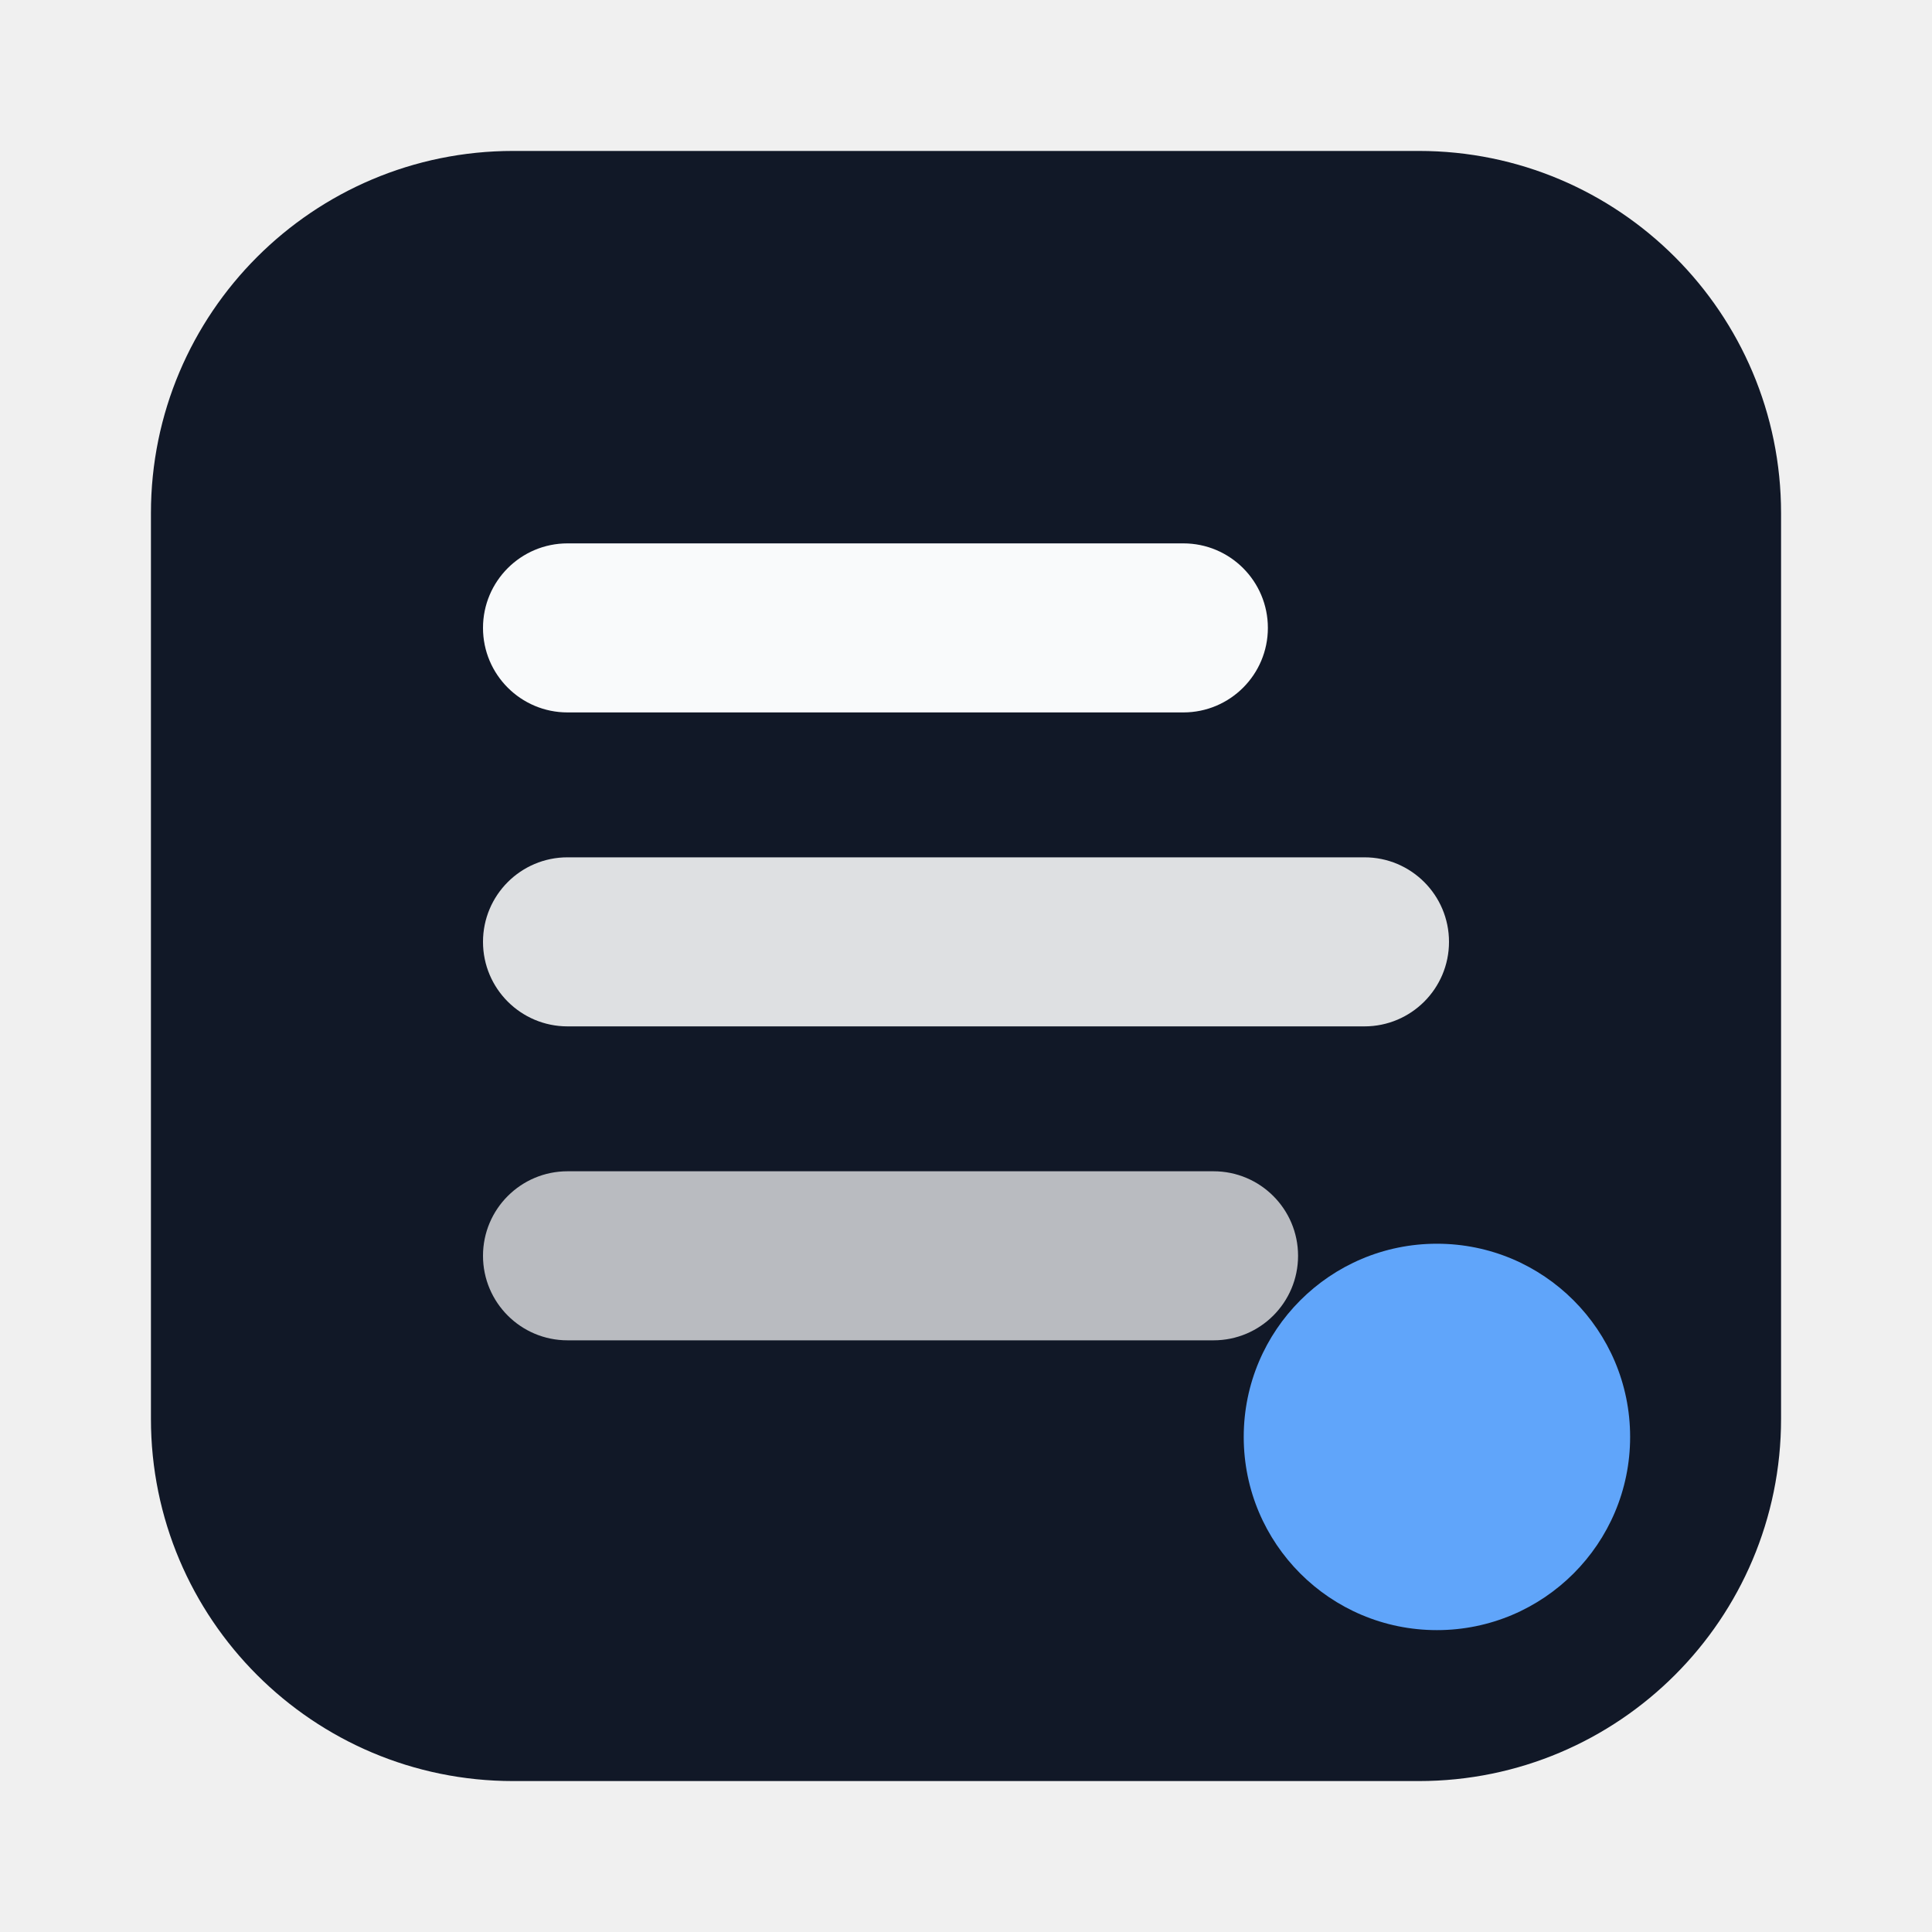
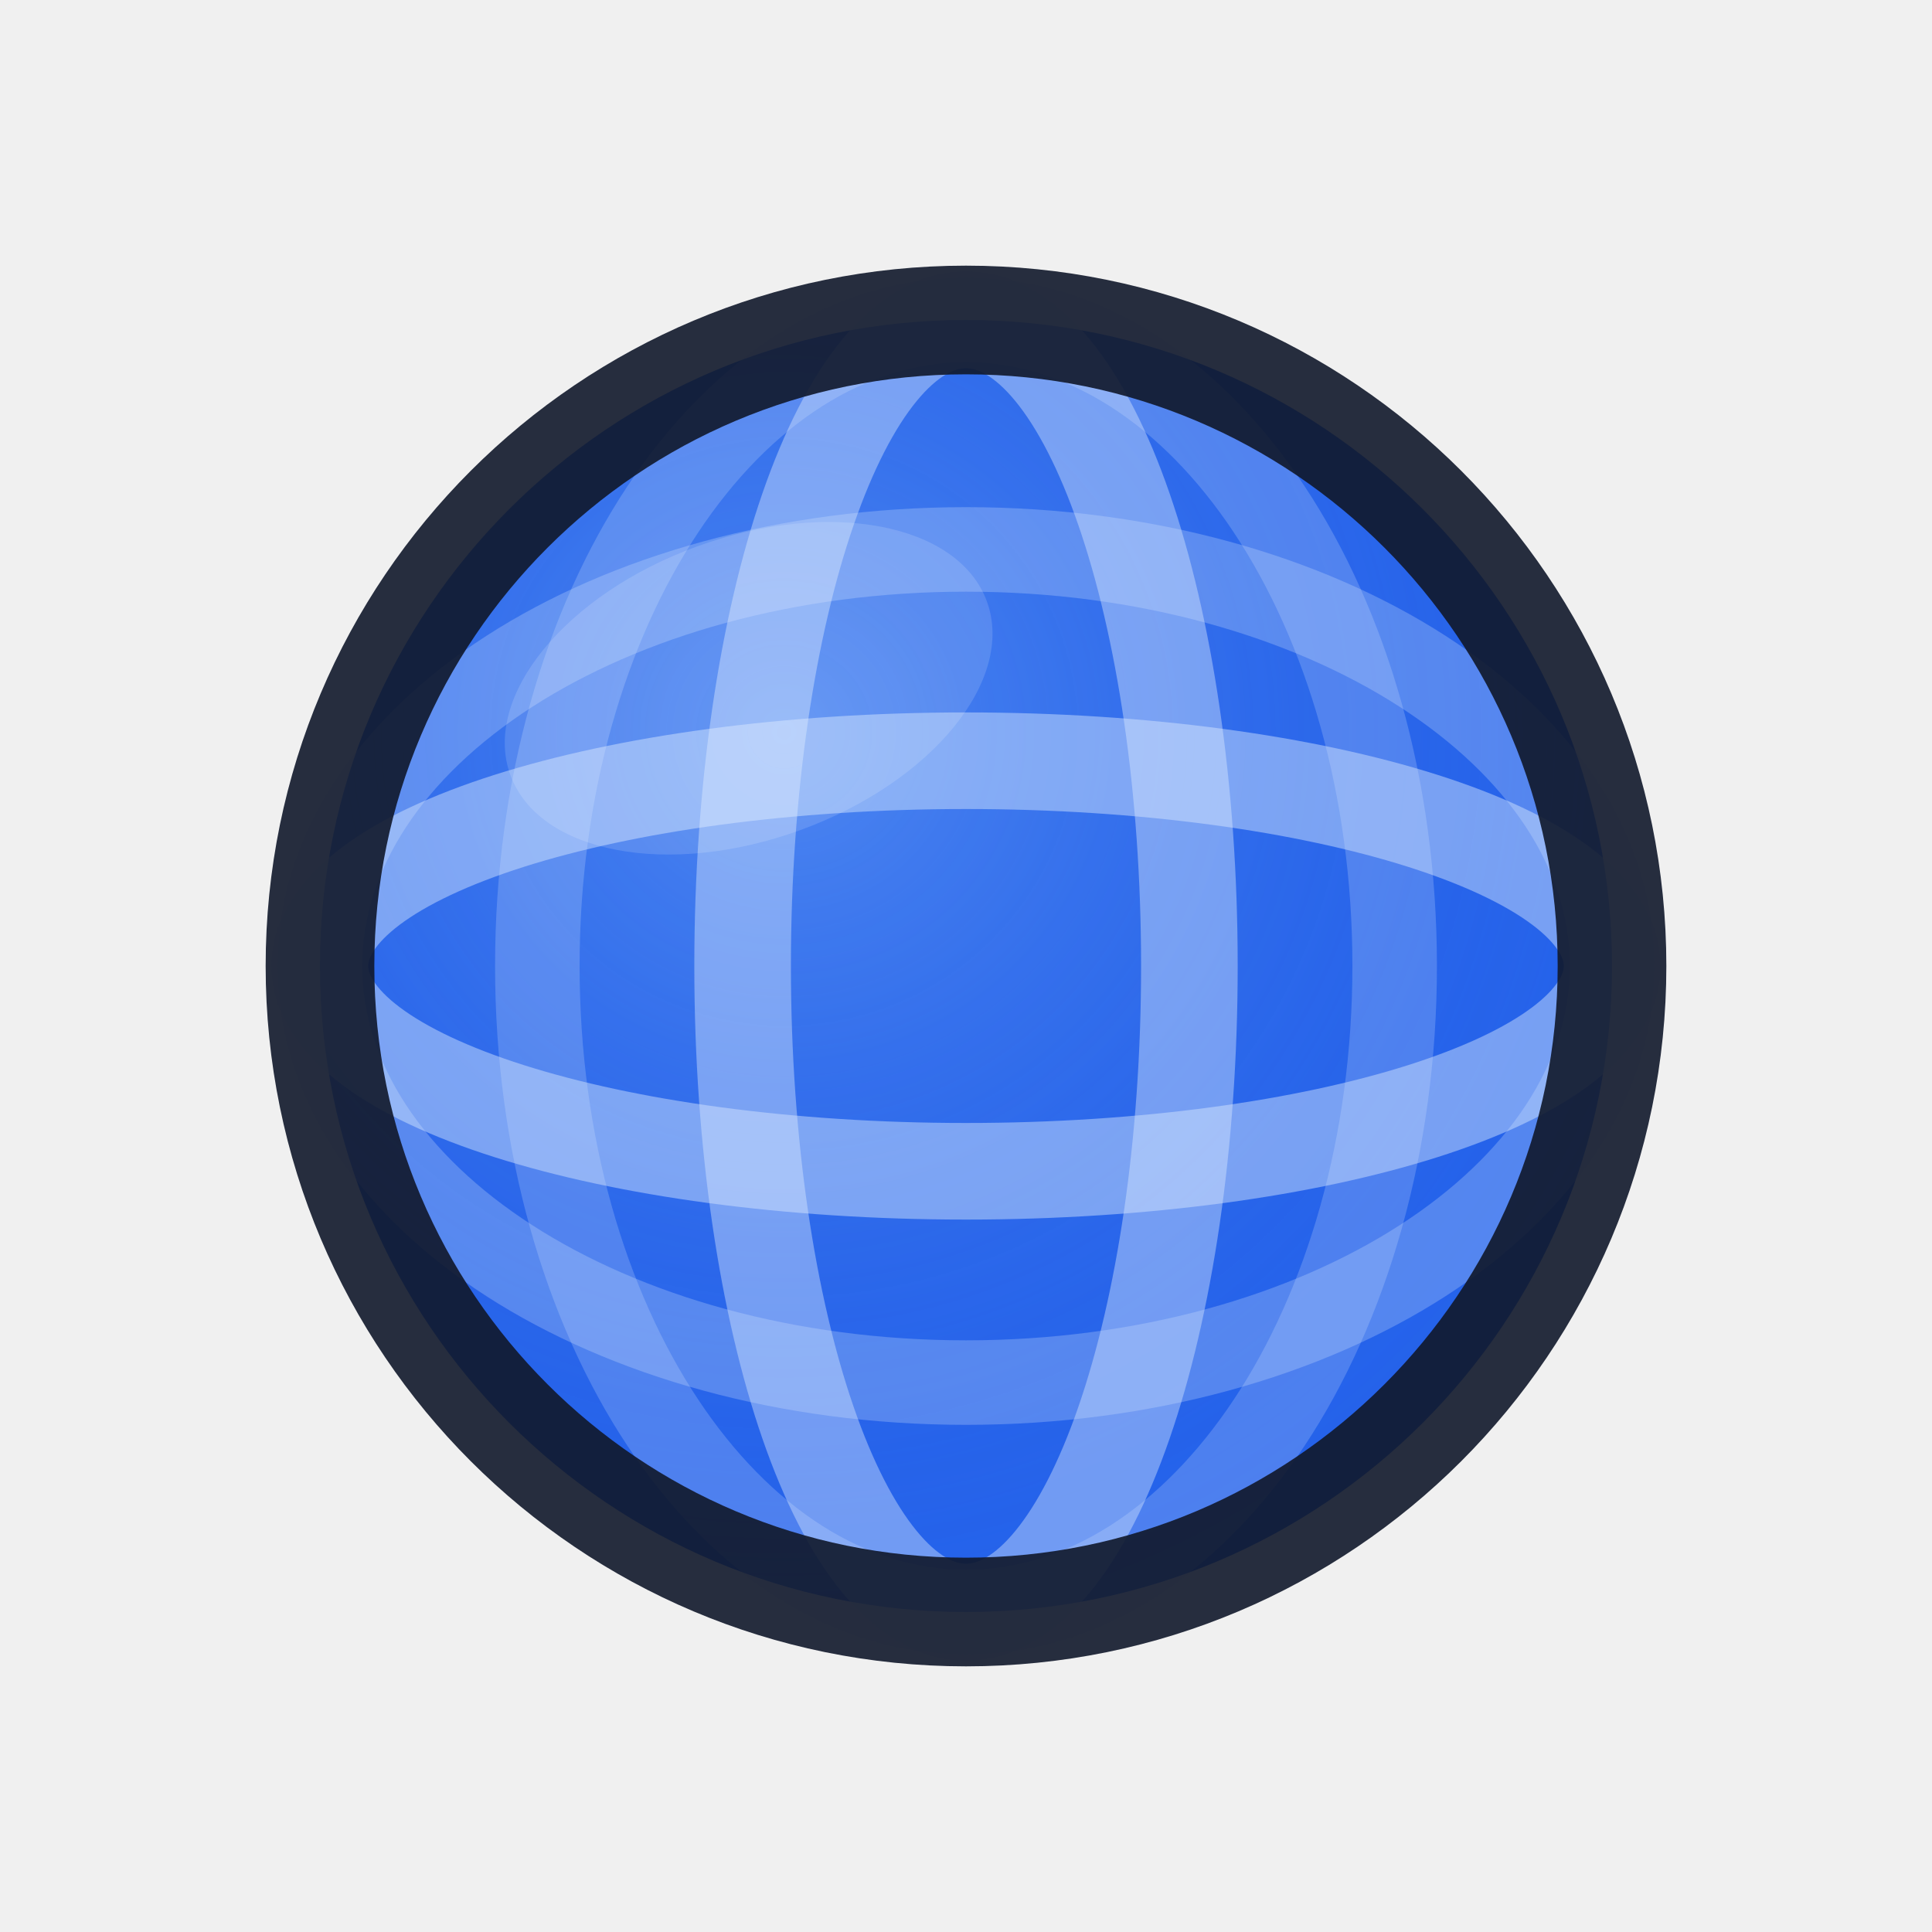
<svg xmlns="http://www.w3.org/2000/svg" width="16" height="16" viewBox="0 0 16 16">
-   <rect x="1.25" y="1.25" width="13.5" height="13.5" rx="3" fill="#111827" />
-   <rect x="4" y="4.5" width="6.5" height="1.4" rx="0.7" fill="#f9fafb" />
-   <rect x="4" y="7.1" width="8" height="1.4" rx="0.7" fill="#f9fafb" opacity="0.88" />
-   <rect x="4" y="9.7" width="6.75" height="1.4" rx="0.7" fill="#f9fafb" opacity="0.72" />
-   <circle cx="11.9" cy="11.9" r="1.6" fill="#60a5fa" />
+   <circle cx="8" cy="8" r="5.35" fill="#2563eb" />
+   <circle cx="8" cy="8" r="5.35" fill="url(#trayDarkGlow)" opacity="0.75" />
+   <ellipse cx="8" cy="8" rx="5.35" ry="1.7" fill="none" stroke="#dbeafe" stroke-width="0.8" opacity="0.45" />
+   <ellipse cx="8" cy="8" rx="5.35" ry="3.45" fill="none" stroke="#dbeafe" stroke-width="0.7" opacity="0.26" />
+   <ellipse cx="8" cy="8" rx="1.85" ry="5.35" fill="none" stroke="#dbeafe" stroke-width="0.8" opacity="0.42" />
+   <ellipse cx="8" cy="8" rx="3.55" ry="5.35" fill="none" stroke="#dbeafe" stroke-width="0.7" opacity="0.22" />
+   <circle cx="8" cy="8" r="5.35" fill="none" stroke="#0f172a" stroke-width="0.9" opacity="0.9" />
+   <ellipse cx="6.2" cy="5.7" rx="2.1" ry="1.25" fill="#ffffff" opacity="0.14" transform="rotate(-20 6.2 5.7)" />
+   <defs>
+     <radialGradient id="trayDarkGlow" cx="36%" cy="32%" r="72%">
+       <stop offset="0%" stop-color="#93c5fd" stop-opacity="0.5" />
+       <stop offset="100%" stop-color="#1d4ed8" stop-opacity="0" />
+     </radialGradient>
+   </defs>
</svg>
